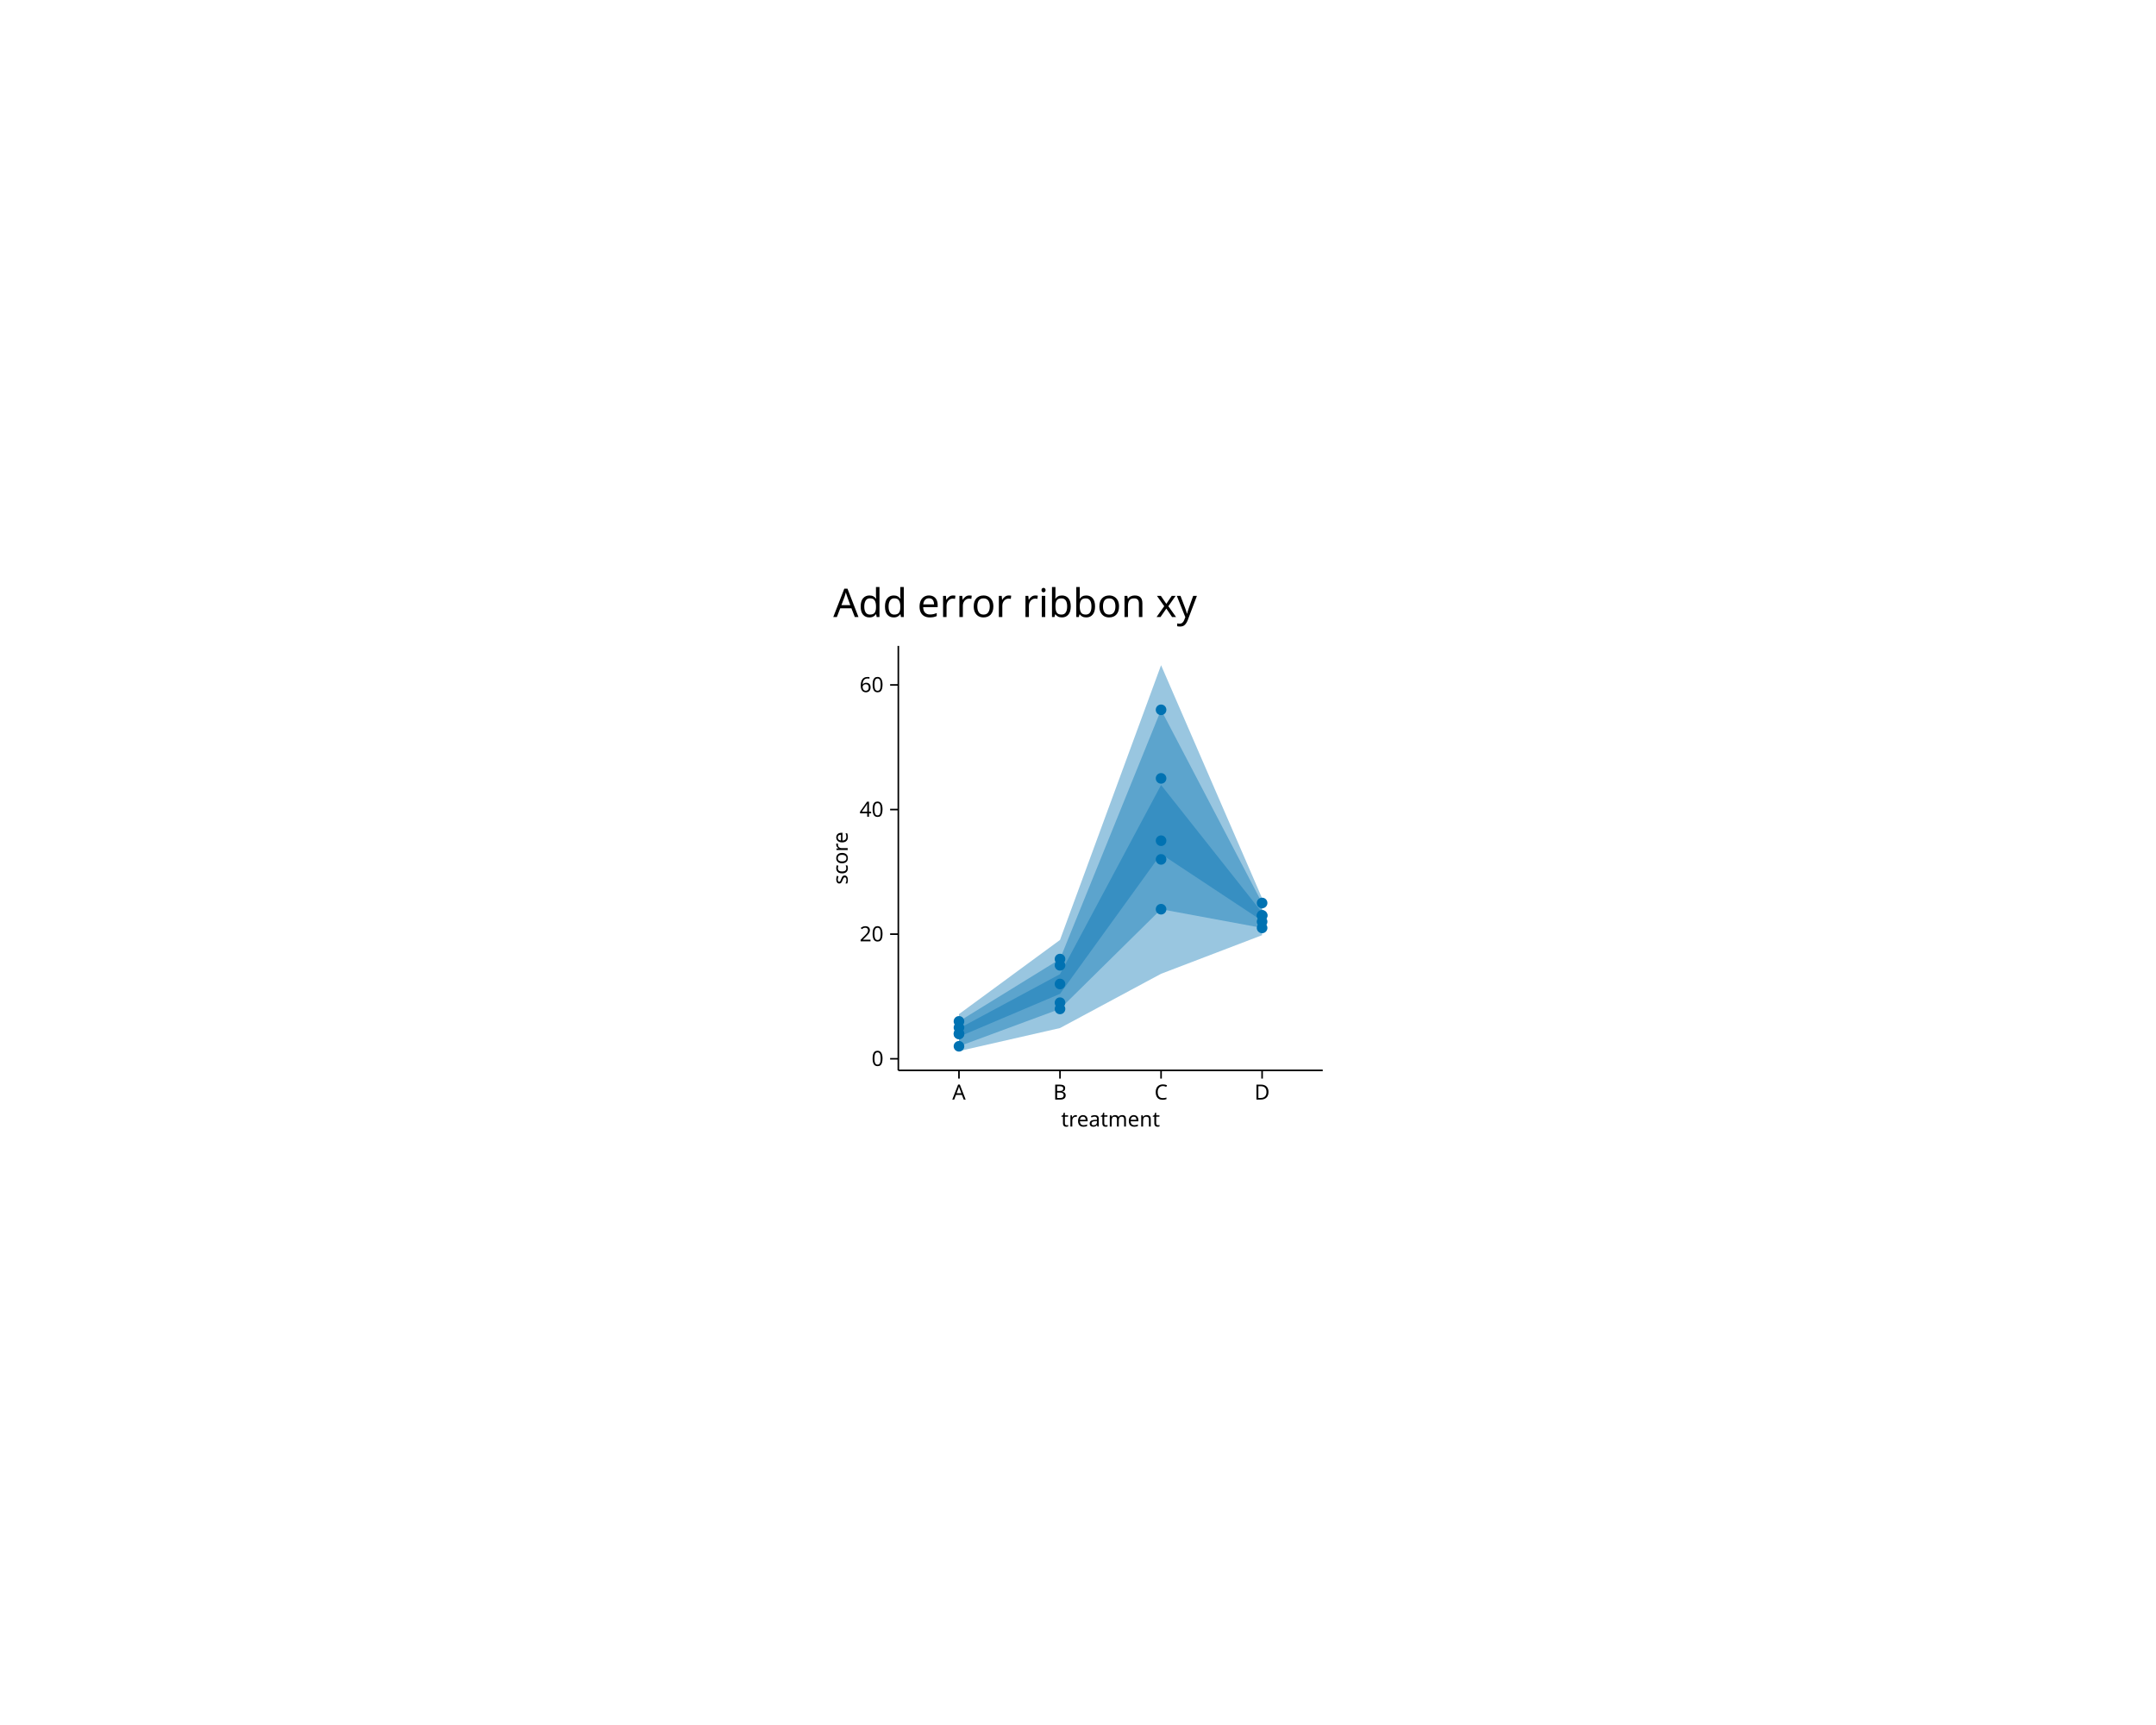
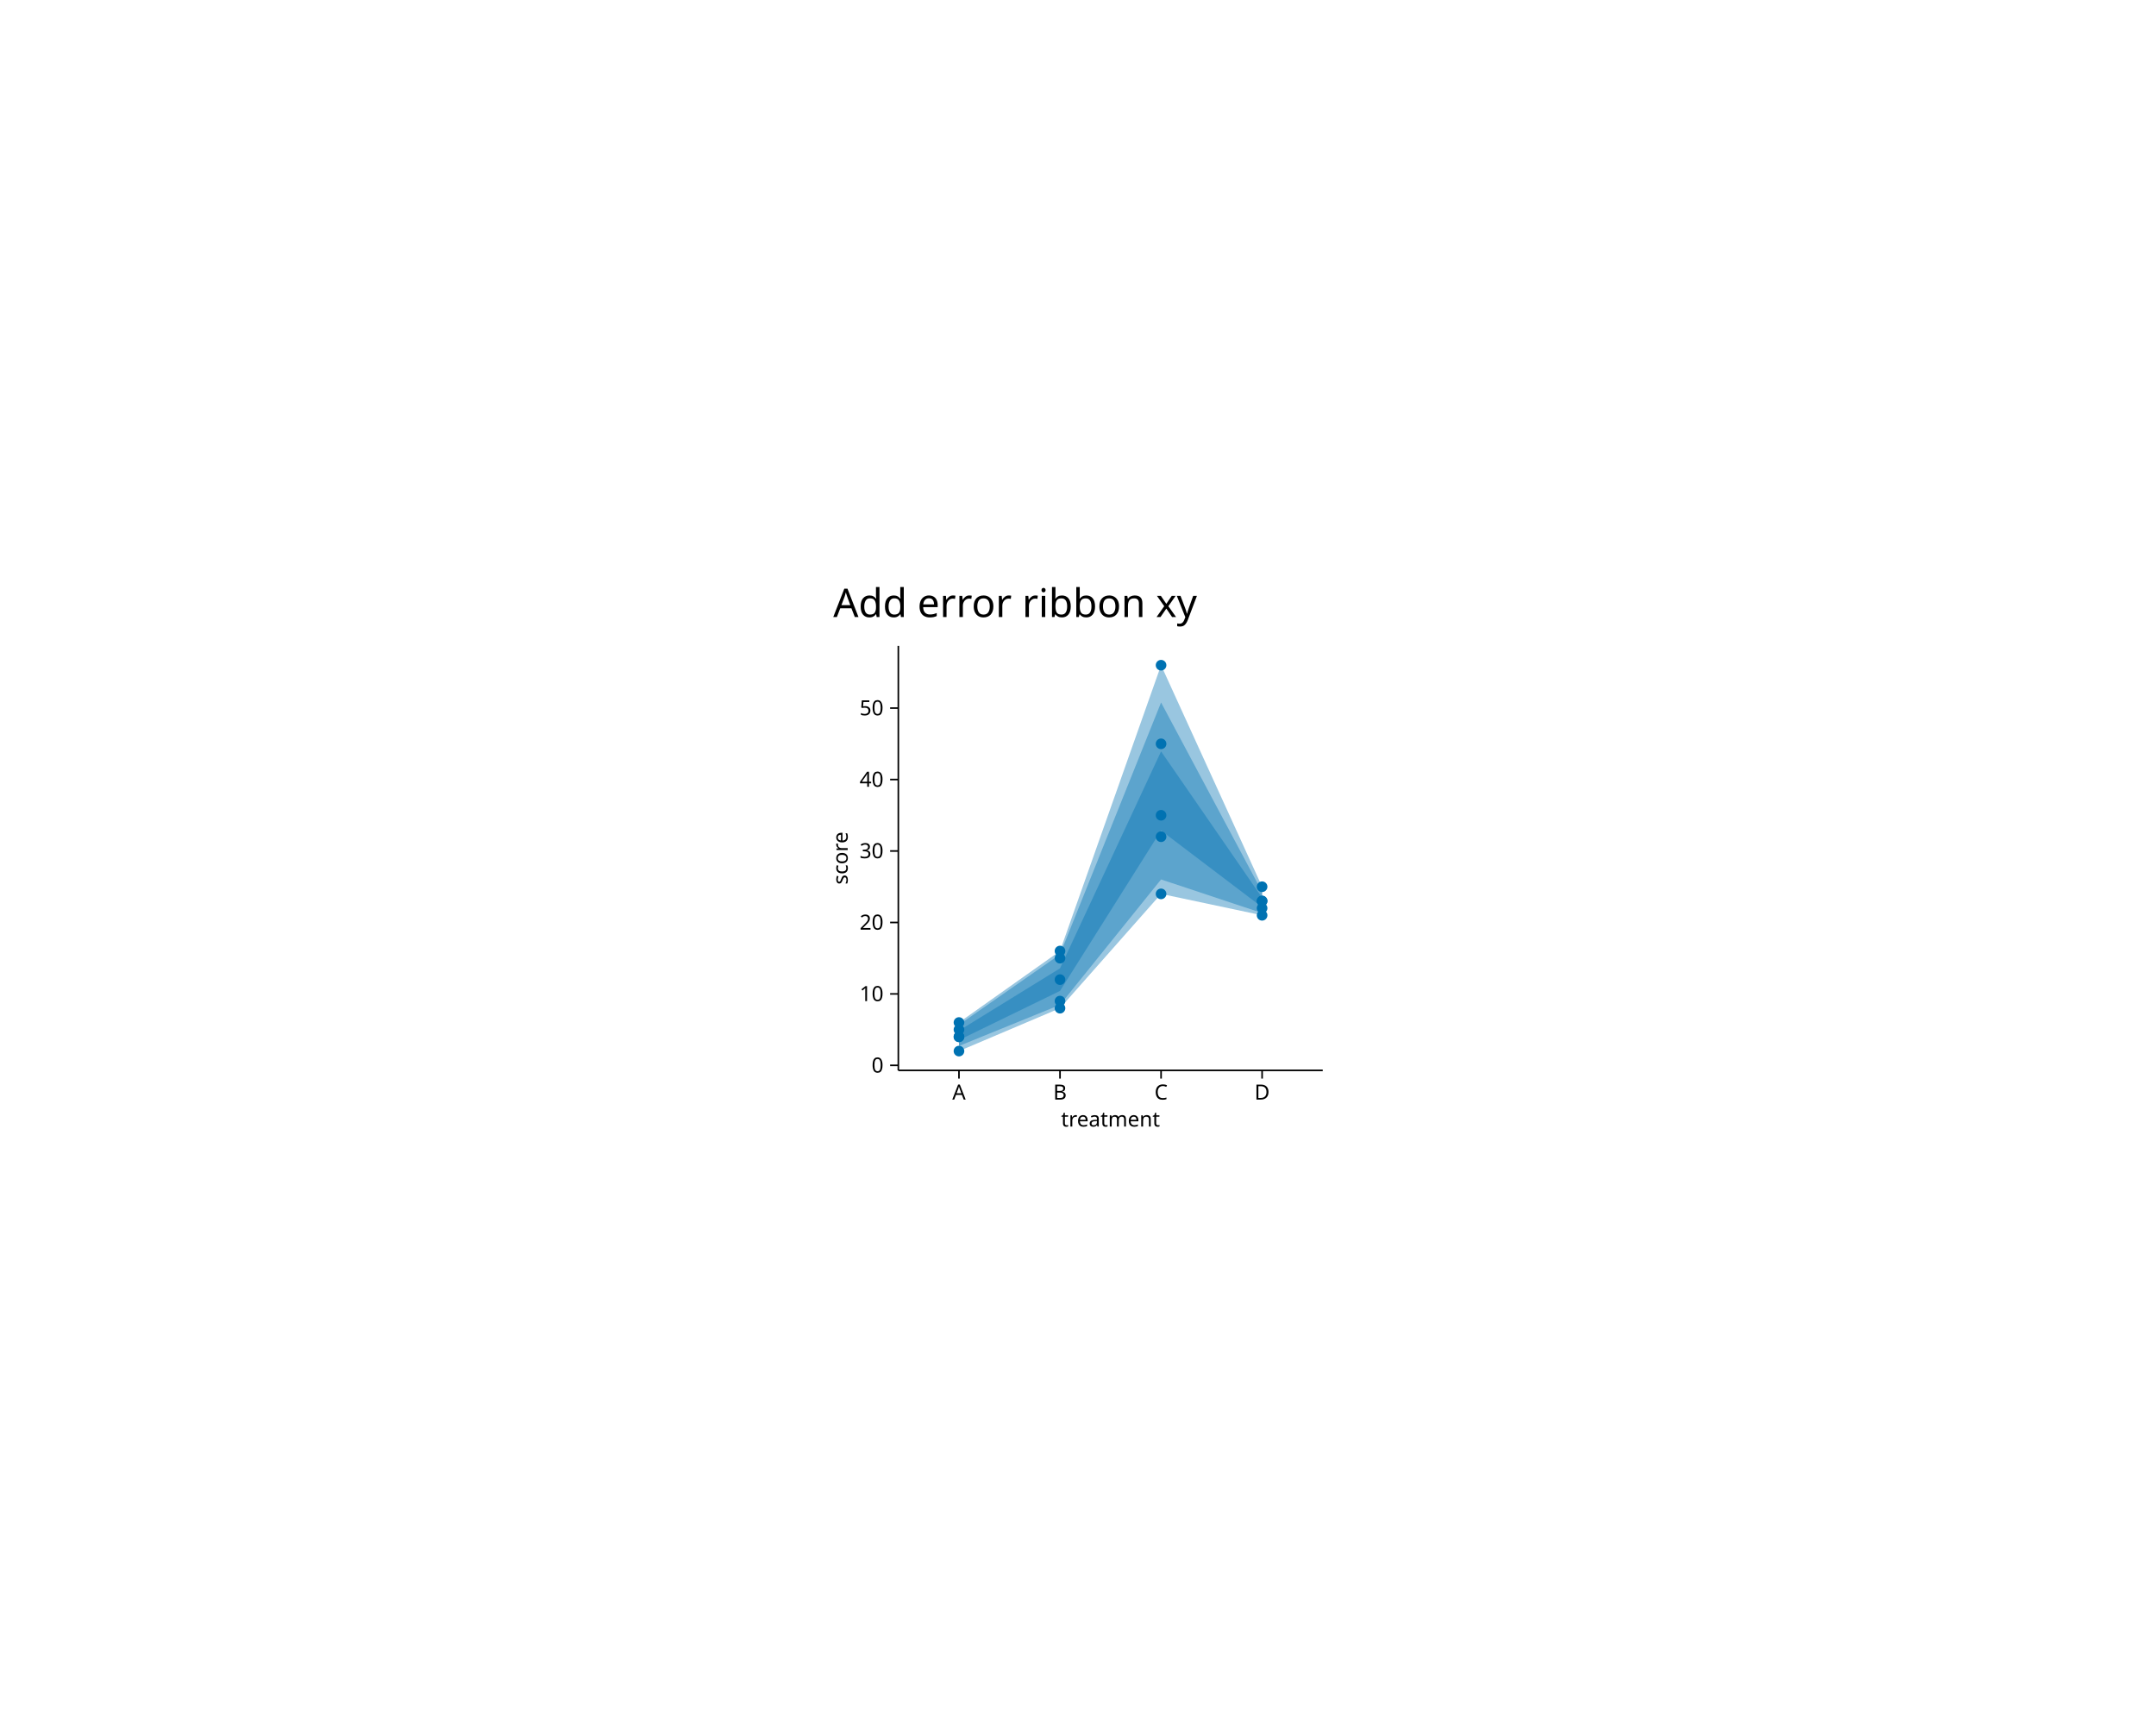
<svg xmlns="http://www.w3.org/2000/svg" class="svglite" data-engine-version="2.0" width="720.00pt" height="576.00pt" viewBox="0 0 720.00 576.00">
  <defs>
    <style type="text/css">
    .svglite line, .svglite polyline, .svglite polygon, .svglite path, .svglite rect, .svglite circle {
      fill: none;
      stroke: #000000;
      stroke-linecap: round;
      stroke-linejoin: round;
      stroke-miterlimit: 10.00;
    }
  </style>
  </defs>
  <rect width="100%" height="100%" style="stroke: none; fill: #FFFFFF;" />
  <defs>
    <clipPath id="cpMC4wMHw3MjAuMDB8MC4wMHw1NzYuMDA=">
      <rect x="0.00" y="0.00" width="720.00" height="576.00" />
    </clipPath>
  </defs>
  <g clip-path="url(#cpMC4wMHw3MjAuMDB8MC4wMHw1NzYuMDA=)">
</g>
  <defs>
    <clipPath id="cpMjcxLjM3fDQ0OC42M3wxOTEuNDh8Mzg0LjUy">
      <rect x="271.37" y="191.48" width="177.25" height="193.04" />
    </clipPath>
  </defs>
  <g clip-path="url(#cpMjcxLjM3fDQ0OC42M3wxOTEuNDh8Mzg0LjUy)">
    <rect x="271.37" y="191.48" width="177.25" height="193.04" style="stroke-width: 1.07; stroke: #FFFFFF; fill: #FFFFFF;" />
  </g>
  <g clip-path="url(#cpMC4wMHw3MjAuMDB8MC4wMHw1NzYuMDA=)">
</g>
  <defs>
    <clipPath id="cpMzAwLjAwfDQ0MS43M3wyMTUuNjh8MzU3LjQx">
      <rect x="300.00" y="215.68" width="141.73" height="141.73" />
    </clipPath>
  </defs>
  <g clip-path="url(#cpMzAwLjAwfDQ0MS43M3wyMTUuNjh8MzU3LjQx)">
</g>
  <g clip-path="url(#cpMC4wMHw3MjAuMDB8MC4wMHw1NzYuMDA=)">
</g>
  <defs>
    <clipPath id="cpMjc2Ljg1fDQ0My4xNXwyMTQuMjZ8Mzc5LjA0">
      <rect x="276.85" y="214.26" width="166.30" height="164.78" />
    </clipPath>
  </defs>
  <g clip-path="url(#cpMjc2Ljg1fDQ0My4xNXwyMTQuMjZ8Mzc5LjA0)">
    <rect x="276.85" y="214.26" width="166.30" height="164.78" style="stroke-width: 1.07; stroke: none;" />
  </g>
  <g clip-path="url(#cpMC4wMHw3MjAuMDB8MC4wMHw1NzYuMDA=)">
</g>
  <g clip-path="url(#cpMzAwLjAwfDQ0MS43M3wyMTUuNjh8MzU3LjQx)">
    <rect x="300.00" y="215.68" width="141.73" height="141.73" style="stroke-width: 1.07; stroke: none;" />
-     <polygon points="320.25,343.42 353.99,325.28 387.74,262.12 421.48,304.72 421.48,307.48 387.74,285.16 353.99,331.86 320.25,346.18 " style="stroke-width: 0.00; stroke: none; stroke-linecap: butt; fill: #0072B2; fill-opacity: 0.40;" />
-     <polyline points="320.25,343.42 353.99,325.28 387.74,262.12 421.48,304.72 " style="stroke-width: 1.07; stroke: none; stroke-linecap: butt;" />
-     <polyline points="421.48,307.48 387.74,285.16 353.99,331.86 320.25,346.18 " style="stroke-width: 1.07; stroke: none; stroke-linecap: butt;" />
-     <polygon points="320.25,338.63 353.99,313.86 387.74,222.12 421.48,299.93 421.48,312.27 387.74,325.16 353.99,343.28 320.25,350.97 " style="stroke-width: 0.00; stroke: none; stroke-linecap: butt; fill: #0072B2; fill-opacity: 0.40;" />
-     <polyline points="320.25,338.63 353.99,313.86 387.74,222.12 421.48,299.93 " style="stroke-width: 1.07; stroke: none; stroke-linecap: butt;" />
-     <polyline points="421.48,312.27 387.74,325.16 353.99,343.28 320.25,350.97 " style="stroke-width: 1.07; stroke: none; stroke-linecap: butt;" />
-     <polygon points="320.25,341.05 353.99,320.25 387.74,237.02 421.48,301.52 421.48,309.84 387.74,303.60 353.99,336.89 320.25,349.37 " style="stroke-width: 0.00; stroke: none; stroke-linecap: butt; fill: #0072B2; fill-opacity: 0.40;" />
-     <polyline points="320.25,341.05 353.99,320.25 387.74,237.02 421.48,301.52 " style="stroke-width: 1.07; stroke: none; stroke-linecap: butt;" />
-     <polyline points="421.48,309.84 387.74,303.60 353.99,336.89 320.25,349.37 " style="stroke-width: 1.07; stroke: none; stroke-linecap: butt;" />
-     <circle cx="320.25" cy="349.37" r="1.42" style="stroke-width: 0.71; stroke: #0072B2; fill: #0072B2;" />
-     <circle cx="320.25" cy="345.21" r="1.42" style="stroke-width: 0.71; stroke: #0072B2; fill: #0072B2;" />
-     <circle cx="320.25" cy="343.13" r="1.42" style="stroke-width: 0.71; stroke: #0072B2; fill: #0072B2;" />
-     <circle cx="320.25" cy="345.21" r="1.42" style="stroke-width: 0.71; stroke: #0072B2; fill: #0072B2;" />
-     <circle cx="320.25" cy="341.05" r="1.42" style="stroke-width: 0.71; stroke: #0072B2; fill: #0072B2;" />
-     <circle cx="353.99" cy="334.81" r="1.42" style="stroke-width: 0.71; stroke: #0072B2; fill: #0072B2;" />
-     <circle cx="353.99" cy="336.89" r="1.42" style="stroke-width: 0.71; stroke: #0072B2; fill: #0072B2;" />
-     <circle cx="353.99" cy="328.57" r="1.42" style="stroke-width: 0.71; stroke: #0072B2; fill: #0072B2;" />
-     <circle cx="353.99" cy="322.33" r="1.42" style="stroke-width: 0.71; stroke: #0072B2; fill: #0072B2;" />
-     <circle cx="353.99" cy="320.25" r="1.42" style="stroke-width: 0.71; stroke: #0072B2; fill: #0072B2;" />
-     <circle cx="387.74" cy="286.96" r="1.42" style="stroke-width: 0.71; stroke: #0072B2; fill: #0072B2;" />
-     <circle cx="387.74" cy="280.72" r="1.42" style="stroke-width: 0.71; stroke: #0072B2; fill: #0072B2;" />
-     <circle cx="387.74" cy="303.60" r="1.42" style="stroke-width: 0.71; stroke: #0072B2; fill: #0072B2;" />
-     <circle cx="387.74" cy="259.91" r="1.42" style="stroke-width: 0.71; stroke: #0072B2; fill: #0072B2;" />
-     <circle cx="387.74" cy="237.02" r="1.42" style="stroke-width: 0.71; stroke: #0072B2; fill: #0072B2;" />
-     <circle cx="421.48" cy="305.68" r="1.42" style="stroke-width: 0.71; stroke: #0072B2; fill: #0072B2;" />
-     <circle cx="421.48" cy="301.52" r="1.42" style="stroke-width: 0.71; stroke: #0072B2; fill: #0072B2;" />
-     <circle cx="421.48" cy="309.84" r="1.42" style="stroke-width: 0.71; stroke: #0072B2; fill: #0072B2;" />
-     <circle cx="421.48" cy="307.76" r="1.42" style="stroke-width: 0.71; stroke: #0072B2; fill: #0072B2;" />
-     <circle cx="421.48" cy="305.68" r="1.42" style="stroke-width: 0.71; stroke: #0072B2; fill: #0072B2;" />
+     <polygon points="320.25,344.14 353.99,323.34 387.74,250.90 421.48,299.76 421.48,302.92 387.74,277.33 353.99,330.88 320.25,347.30 " style="stroke-width: 0.00; stroke: none; stroke-linecap: butt; fill: #0072B2; fill-opacity: 0.40;" />
+     <polyline points="320.25,344.14 353.99,323.34 387.74,250.90 421.48,299.76 " style="stroke-width: 1.07; stroke: none; stroke-linecap: butt;" />
+     <polyline points="421.48,302.92 387.74,277.33 353.99,330.88 320.25,347.30 " style="stroke-width: 1.07; stroke: none; stroke-linecap: butt;" />
+     <polygon points="320.25,342.18 353.99,318.67 387.74,234.57 421.48,297.80 421.48,304.88 387.74,293.66 353.99,335.54 320.25,349.26 " style="stroke-width: 0.00; stroke: none; stroke-linecap: butt; fill: #0072B2; fill-opacity: 0.40;" />
+     <polyline points="320.25,342.18 353.99,318.67 387.74,234.57 421.48,297.80 " style="stroke-width: 1.07; stroke: none; stroke-linecap: butt;" />
+     <polyline points="421.48,304.88 387.74,293.66 353.99,335.54 320.25,349.26 " style="stroke-width: 1.07; stroke: none; stroke-linecap: butt;" />
+     <polygon points="320.25,341.43 353.99,317.56 387.74,222.12 421.48,296.09 421.48,305.63 387.74,298.48 353.99,336.65 320.25,350.97 " style="stroke-width: 0.00; stroke: none; stroke-linecap: butt; fill: #0072B2; fill-opacity: 0.40;" />
+     <polyline points="320.25,341.43 353.99,317.56 387.74,222.12 421.48,296.09 " style="stroke-width: 1.07; stroke: none; stroke-linecap: butt;" />
+     <polyline points="421.48,305.63 387.74,298.48 353.99,336.65 320.25,350.97 " style="stroke-width: 1.07; stroke: none; stroke-linecap: butt;" />
+     <circle cx="320.25" cy="350.97" r="1.42" style="stroke-width: 0.71; stroke: #0072B2; fill: #0072B2;" />
+     <circle cx="320.25" cy="346.20" r="1.42" style="stroke-width: 0.71; stroke: #0072B2; fill: #0072B2;" />
+     <circle cx="320.25" cy="343.81" r="1.42" style="stroke-width: 0.71; stroke: #0072B2; fill: #0072B2;" />
+     <circle cx="320.25" cy="346.20" r="1.42" style="stroke-width: 0.71; stroke: #0072B2; fill: #0072B2;" />
+     <circle cx="320.25" cy="341.43" r="1.42" style="stroke-width: 0.71; stroke: #0072B2; fill: #0072B2;" />
+     <circle cx="353.99" cy="334.27" r="1.42" style="stroke-width: 0.71; stroke: #0072B2; fill: #0072B2;" />
+     <circle cx="353.99" cy="336.65" r="1.42" style="stroke-width: 0.71; stroke: #0072B2; fill: #0072B2;" />
+     <circle cx="353.99" cy="327.11" r="1.42" style="stroke-width: 0.71; stroke: #0072B2; fill: #0072B2;" />
+     <circle cx="353.99" cy="319.95" r="1.42" style="stroke-width: 0.71; stroke: #0072B2; fill: #0072B2;" />
+     <circle cx="353.99" cy="317.56" r="1.42" style="stroke-width: 0.71; stroke: #0072B2; fill: #0072B2;" />
+     <circle cx="387.74" cy="279.39" r="1.42" style="stroke-width: 0.71; stroke: #0072B2; fill: #0072B2;" />
+     <circle cx="387.74" cy="272.23" r="1.42" style="stroke-width: 0.71; stroke: #0072B2; fill: #0072B2;" />
+     <circle cx="387.74" cy="298.48" r="1.42" style="stroke-width: 0.71; stroke: #0072B2; fill: #0072B2;" />
+     <circle cx="387.74" cy="248.37" r="1.42" style="stroke-width: 0.71; stroke: #0072B2; fill: #0072B2;" />
+     <circle cx="387.74" cy="222.12" r="1.42" style="stroke-width: 0.71; stroke: #0072B2; fill: #0072B2;" />
+     <circle cx="421.48" cy="300.86" r="1.42" style="stroke-width: 0.71; stroke: #0072B2; fill: #0072B2;" />
+     <circle cx="421.48" cy="296.09" r="1.42" style="stroke-width: 0.71; stroke: #0072B2; fill: #0072B2;" />
+     <circle cx="421.48" cy="305.63" r="1.42" style="stroke-width: 0.71; stroke: #0072B2; fill: #0072B2;" />
+     <circle cx="421.48" cy="303.25" r="1.42" style="stroke-width: 0.71; stroke: #0072B2; fill: #0072B2;" />
+     <circle cx="421.48" cy="300.86" r="1.42" style="stroke-width: 0.71; stroke: #0072B2; fill: #0072B2;" />
  </g>
  <g clip-path="url(#cpMC4wMHw3MjAuMDB8MC4wMHw1NzYuMDA=)">
    <polyline points="300.00,357.41 300.00,215.68 " style="stroke-width: 0.53; stroke-linecap: butt;" />
-     <text x="295.07" y="355.94" text-anchor="end" style="font-size: 7.00px; font-family: sans;" textLength="3.89px" lengthAdjust="spacingAndGlyphs">0</text>
-     <text x="295.07" y="314.33" text-anchor="end" style="font-size: 7.00px; font-family: sans;" textLength="7.79px" lengthAdjust="spacingAndGlyphs">20</text>
-     <text x="295.07" y="272.72" text-anchor="end" style="font-size: 7.00px; font-family: sans;" textLength="7.79px" lengthAdjust="spacingAndGlyphs">40</text>
-     <text x="295.07" y="231.11" text-anchor="end" style="font-size: 7.00px; font-family: sans;" textLength="7.79px" lengthAdjust="spacingAndGlyphs">60</text>
-     <polyline points="297.26,353.54 300.00,353.54 " style="stroke-width: 0.53; stroke-linecap: butt;" />
-     <polyline points="297.26,311.92 300.00,311.92 " style="stroke-width: 0.53; stroke-linecap: butt;" />
-     <polyline points="297.26,270.31 300.00,270.31 " style="stroke-width: 0.53; stroke-linecap: butt;" />
-     <polyline points="297.26,228.70 300.00,228.70 " style="stroke-width: 0.53; stroke-linecap: butt;" />
+     <text x="295.07" y="358.15" text-anchor="end" style="font-size: 7.00px; font-family: sans;" textLength="3.89px" lengthAdjust="spacingAndGlyphs">0</text>
+     <text x="295.07" y="334.29" text-anchor="end" style="font-size: 7.00px; font-family: sans;" textLength="7.79px" lengthAdjust="spacingAndGlyphs">10</text>
+     <text x="295.07" y="310.43" text-anchor="end" style="font-size: 7.00px; font-family: sans;" textLength="7.79px" lengthAdjust="spacingAndGlyphs">20</text>
+     <text x="295.07" y="286.57" text-anchor="end" style="font-size: 7.00px; font-family: sans;" textLength="7.79px" lengthAdjust="spacingAndGlyphs">30</text>
+     <text x="295.07" y="262.71" text-anchor="end" style="font-size: 7.00px; font-family: sans;" textLength="7.79px" lengthAdjust="spacingAndGlyphs">40</text>
+     <text x="295.07" y="238.85" text-anchor="end" style="font-size: 7.00px; font-family: sans;" textLength="7.79px" lengthAdjust="spacingAndGlyphs">50</text>
+     <polyline points="297.26,355.74 300.00,355.74 " style="stroke-width: 0.53; stroke-linecap: butt;" />
+     <polyline points="297.26,331.88 300.00,331.88 " style="stroke-width: 0.53; stroke-linecap: butt;" />
+     <polyline points="297.26,308.02 300.00,308.02 " style="stroke-width: 0.53; stroke-linecap: butt;" />
+     <polyline points="297.26,284.16 300.00,284.16 " style="stroke-width: 0.53; stroke-linecap: butt;" />
+     <polyline points="297.26,260.30 300.00,260.30 " style="stroke-width: 0.53; stroke-linecap: butt;" />
+     <polyline points="297.26,236.44 300.00,236.44 " style="stroke-width: 0.53; stroke-linecap: butt;" />
    <polyline points="300.00,357.41 441.73,357.41 " style="stroke-width: 0.53; stroke-linecap: butt;" />
    <polyline points="320.25,360.15 320.25,357.41 " style="stroke-width: 0.53; stroke-linecap: butt;" />
    <polyline points="353.99,360.15 353.99,357.41 " style="stroke-width: 0.53; stroke-linecap: butt;" />
    <polyline points="387.74,360.15 387.74,357.41 " style="stroke-width: 0.53; stroke-linecap: butt;" />
    <polyline points="421.48,360.15 421.48,357.41 " style="stroke-width: 0.53; stroke-linecap: butt;" />
    <text x="320.25" y="367.16" text-anchor="middle" style="font-size: 7.00px; font-family: sans;" textLength="4.67px" lengthAdjust="spacingAndGlyphs">A</text>
    <text x="353.99" y="367.16" text-anchor="middle" style="font-size: 7.00px; font-family: sans;" textLength="4.67px" lengthAdjust="spacingAndGlyphs">B</text>
    <text x="387.74" y="367.16" text-anchor="middle" style="font-size: 7.00px; font-family: sans;" textLength="5.06px" lengthAdjust="spacingAndGlyphs">C</text>
    <text x="421.48" y="367.16" text-anchor="middle" style="font-size: 7.00px; font-family: sans;" textLength="5.06px" lengthAdjust="spacingAndGlyphs">D</text>
    <text x="370.86" y="376.17" text-anchor="middle" style="font-size: 7.00px; font-family: sans;" textLength="29.57px" lengthAdjust="spacingAndGlyphs">treatment</text>
    <text transform="translate(283.09,286.55) rotate(-90)" text-anchor="middle" style="font-size: 7.00px; font-family: sans;" textLength="17.12px" lengthAdjust="spacingAndGlyphs">score</text>
    <text x="278.27" y="206.04" style="font-size: 13.20px; font-family: sans;" textLength="112.27px" lengthAdjust="spacingAndGlyphs">Add error ribbon xy</text>
  </g>
</svg>
